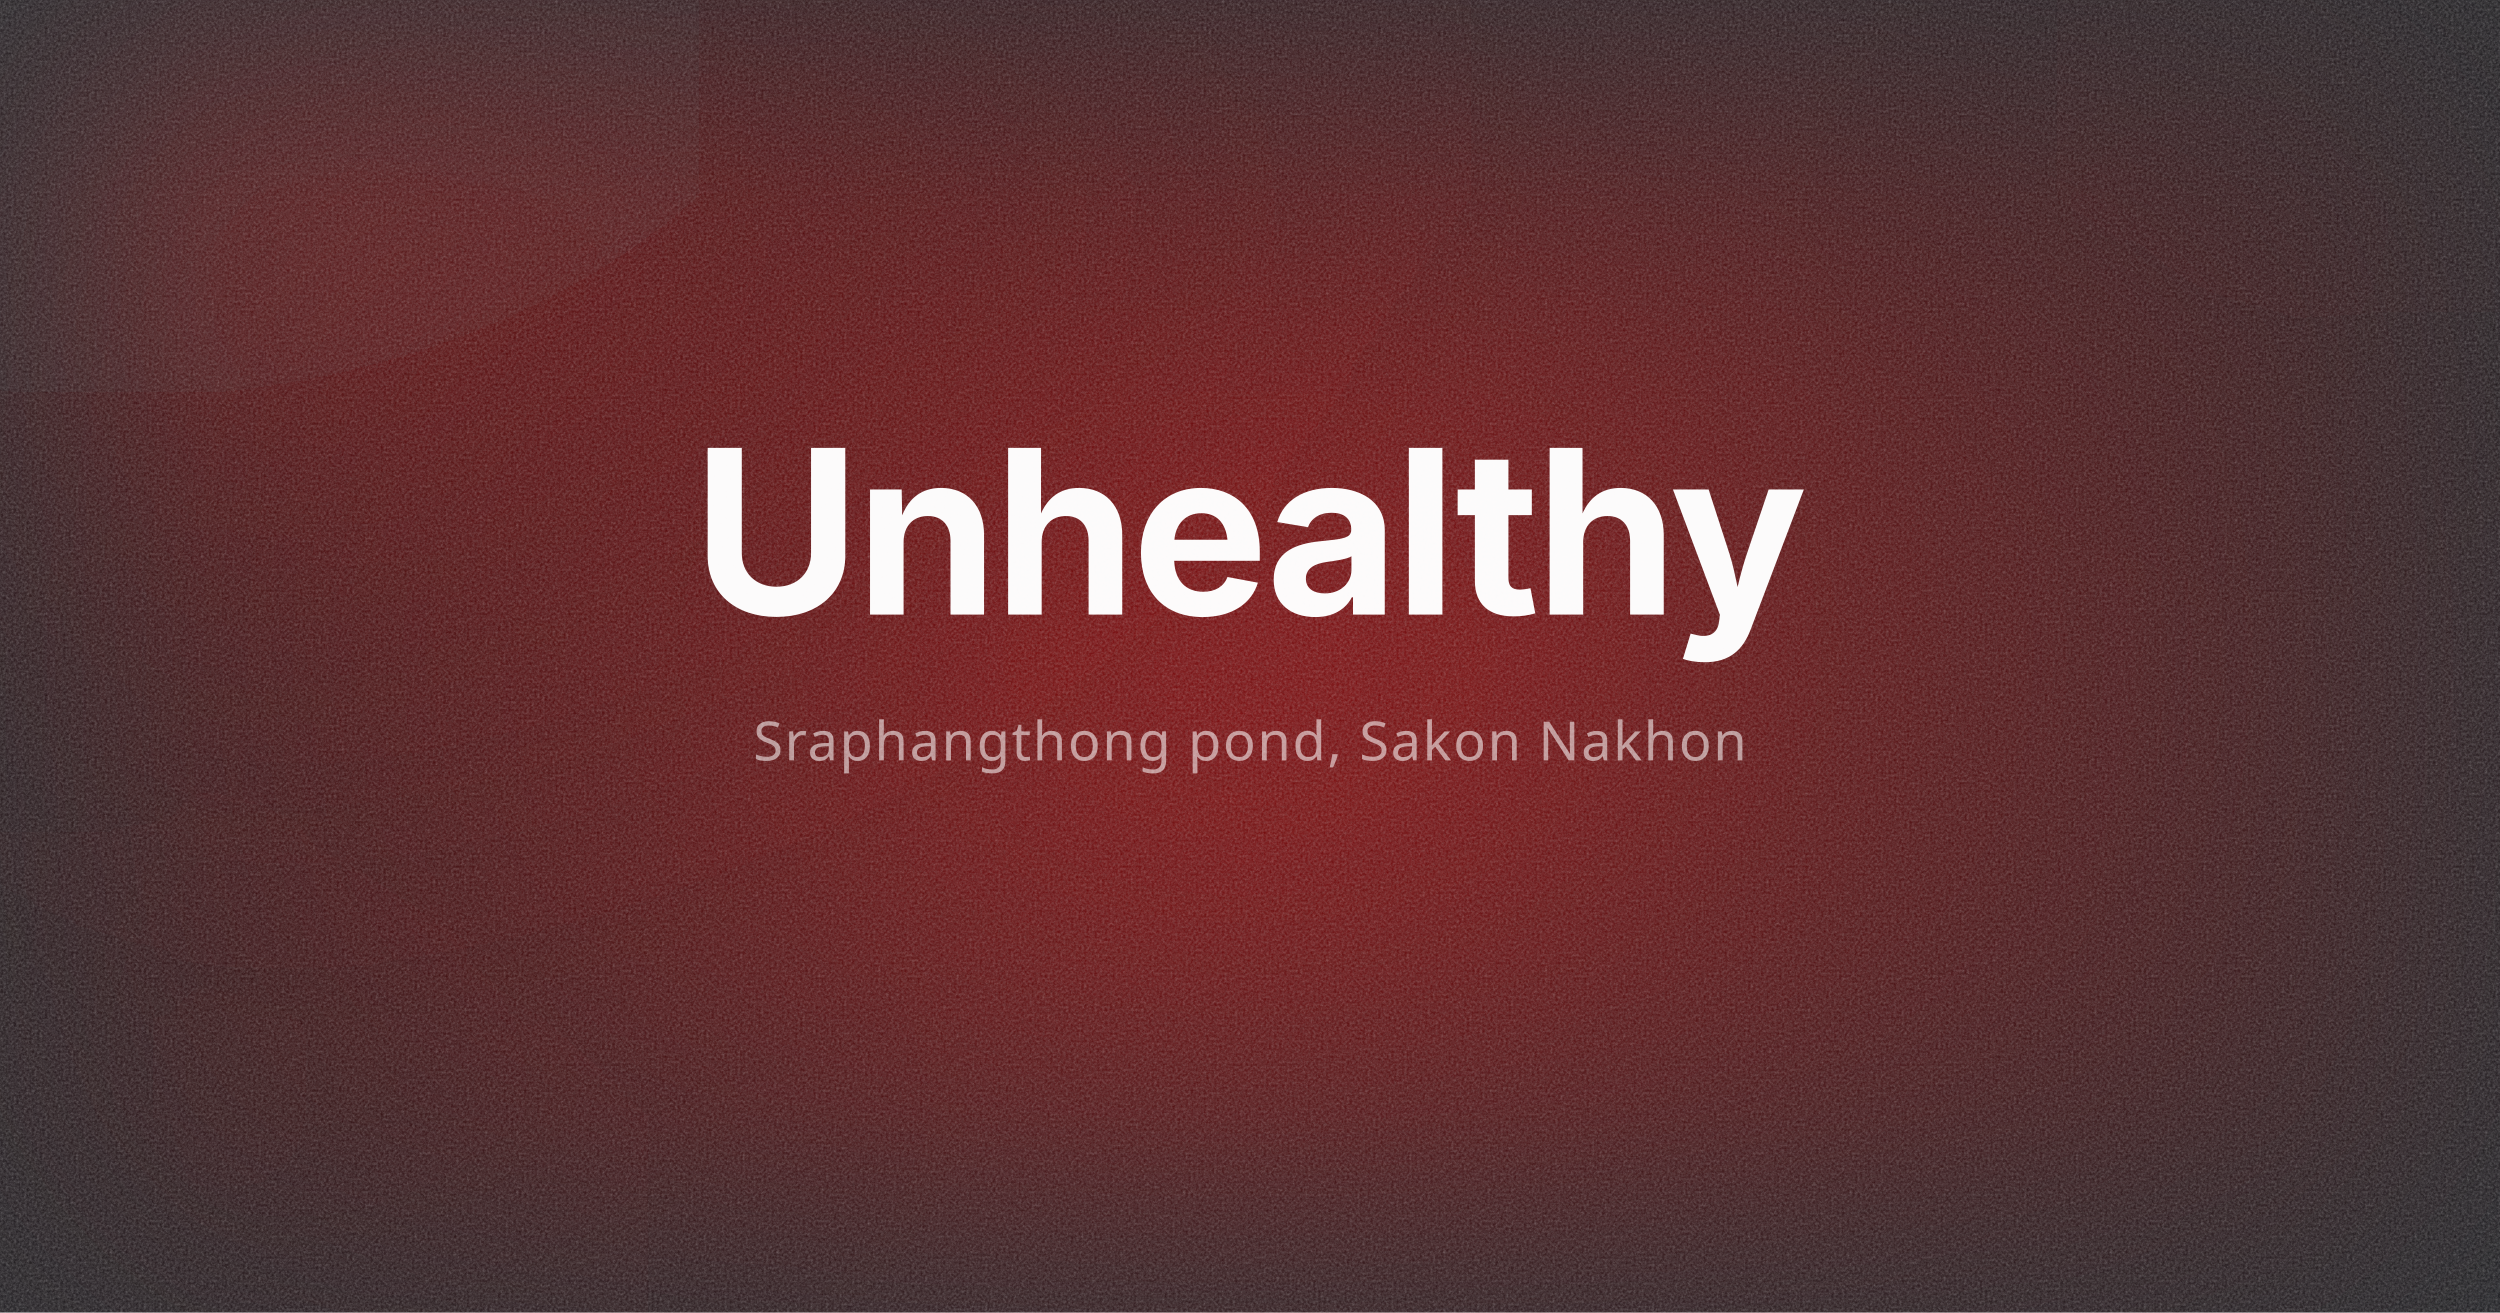
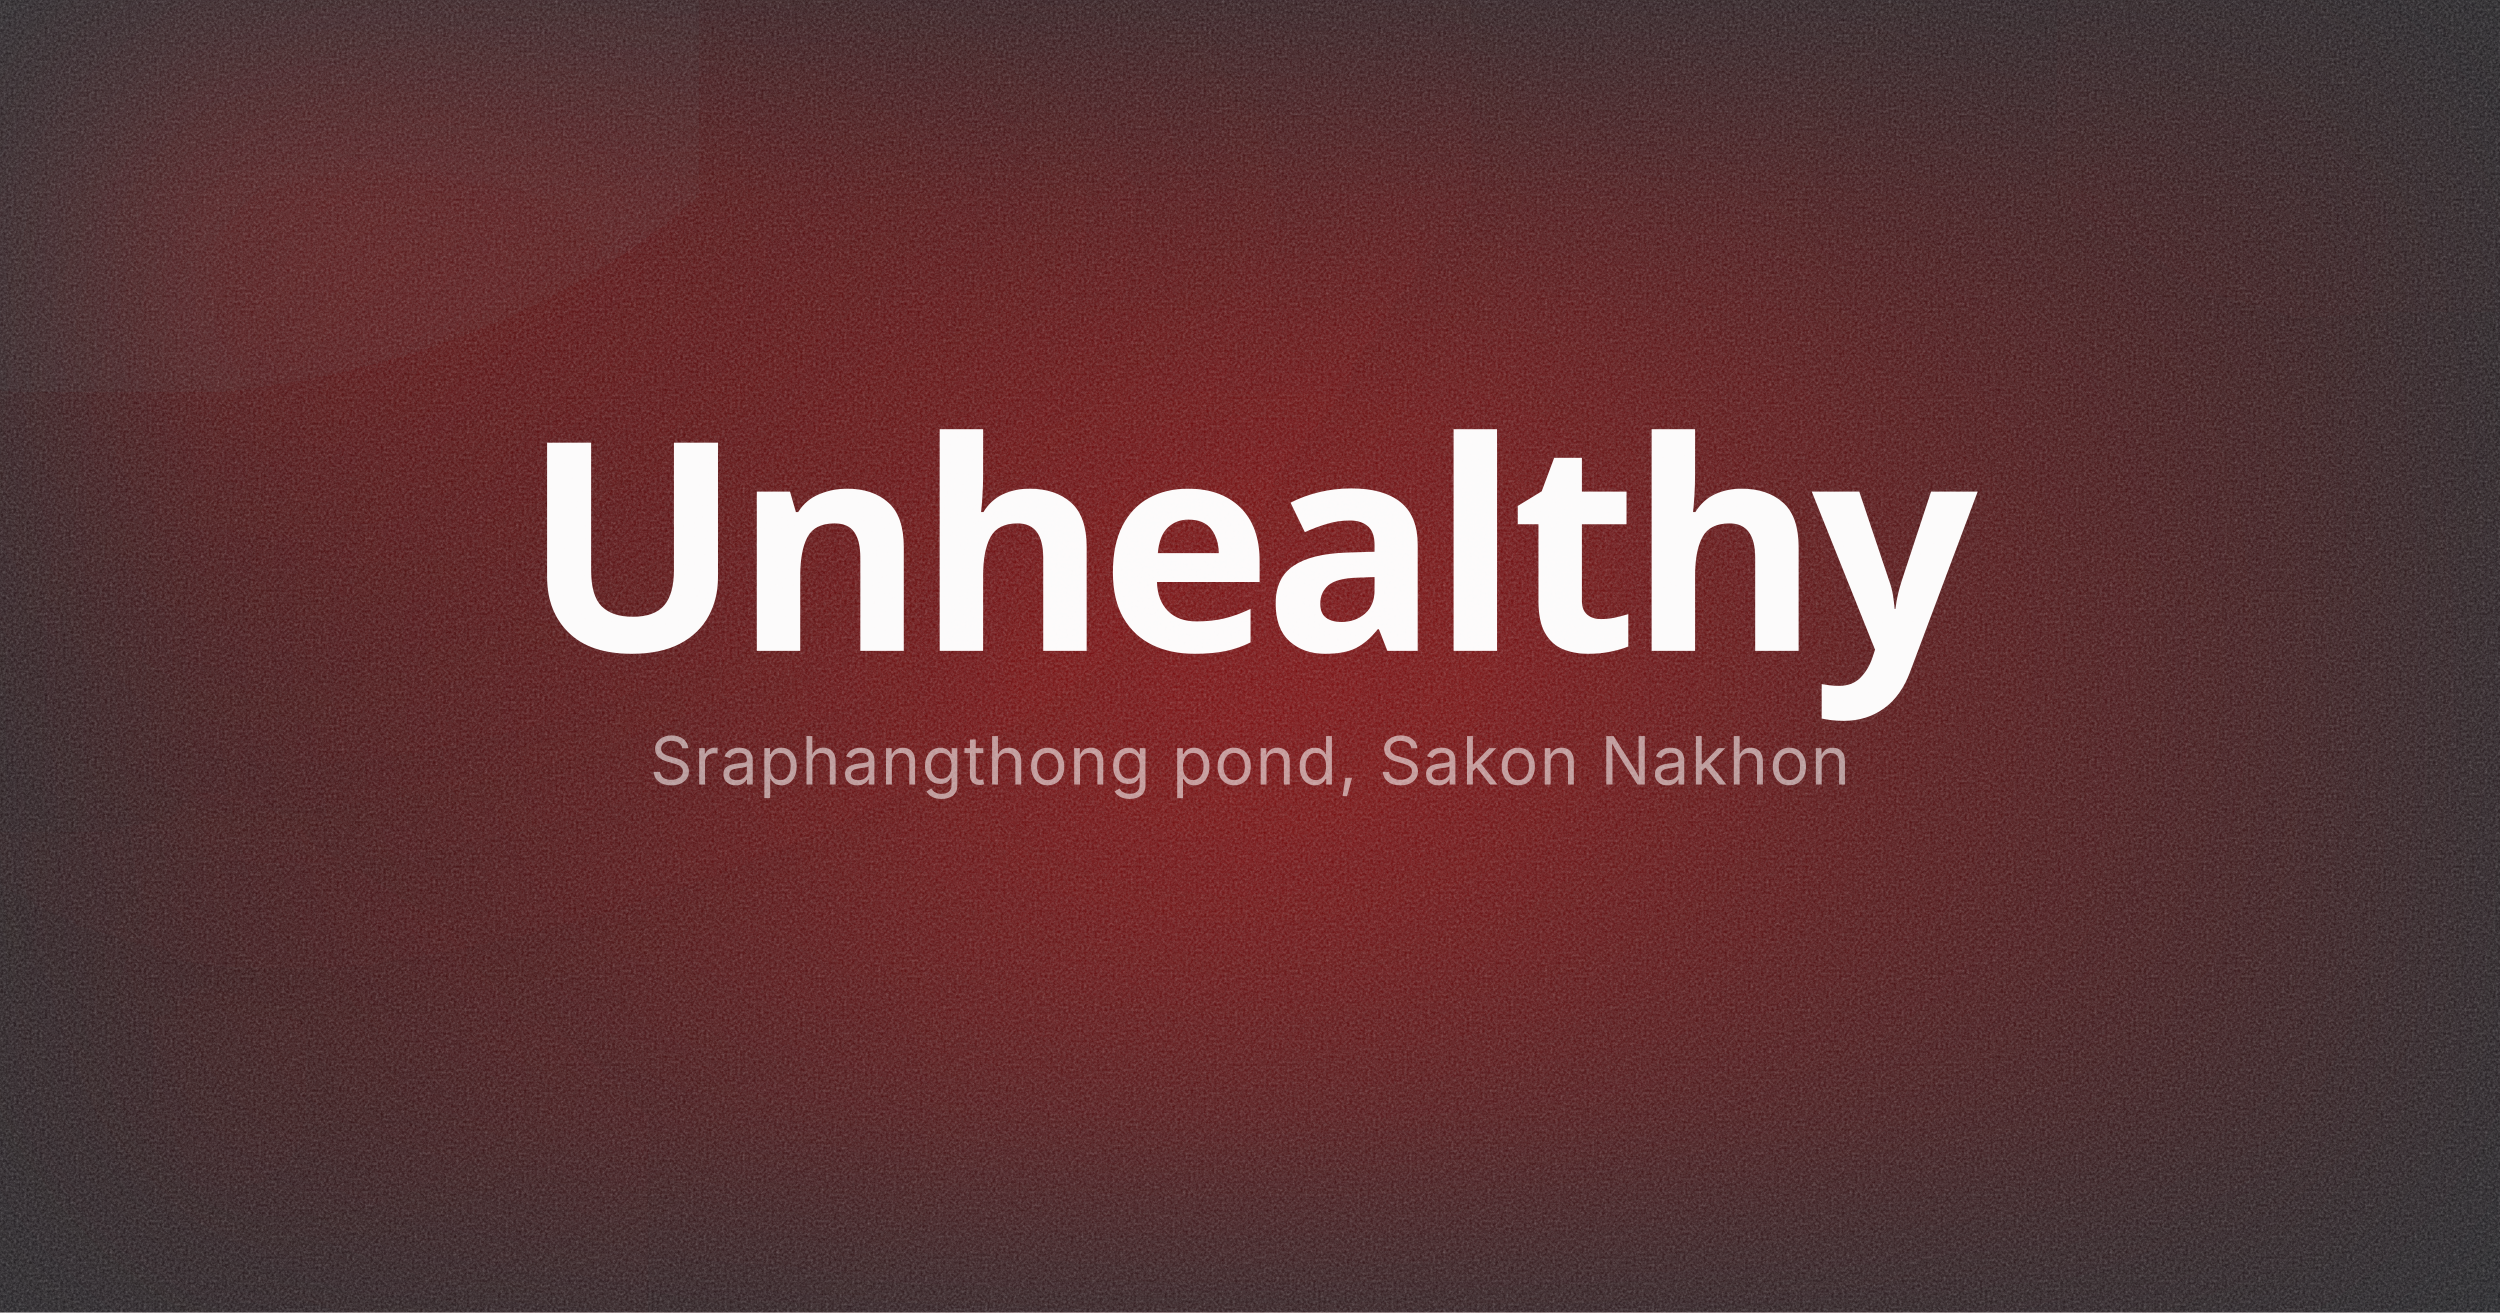
<svg xmlns="http://www.w3.org/2000/svg" viewBox="0 0 1200 630" width="1200" height="630">
  <defs>
    <radialGradient id="bg1" cx="20%" cy="80%" r="70%">
      <stop offset="0%" stop-color="#FF0000" />
      <stop offset="100%" stop-color="transparent" />
    </radialGradient>
    <radialGradient id="bg2" cx="80%" cy="20%" r="65%">
      <stop offset="0%" stop-color="#ff3333" />
      <stop offset="100%" stop-color="transparent" />
    </radialGradient>
    <radialGradient id="bg3" cx="50%" cy="50%" r="75%">
      <stop offset="0%" stop-color="#cc0000" />
      <stop offset="100%" stop-color="transparent" />
    </radialGradient>
    <radialGradient id="bg4" cx="30%" cy="30%" r="60%">
      <stop offset="0%" stop-color="#ff1a1a" />
      <stop offset="100%" stop-color="transparent" />
    </radialGradient>
    <filter id="grain" x="0%" y="0%" width="100%" height="100%">
      <feTurbulence type="fractalNoise" baseFrequency="0.8" numOctaves="4" stitchTiles="stitch" result="noise" />
      <feColorMatrix type="saturate" values="0" result="grayNoise" />
      <feBlend in="grayNoise" in2="SourceGraphic" mode="overlay" result="blend" />
    </filter>
    <filter id="blur" x="-50%" y="-50%" width="200%" height="200%">
      <feGaussianBlur in="SourceGraphic" stdDeviation="100" />
    </filter>
  </defs>
  <rect width="1200" height="630" fill="#1a1d21" />
  <ellipse cx="0" cy="630" rx="800" ry="600" fill="url(#bg1)" filter="url(#blur)" opacity="0.85" />
  <ellipse cx="1200" cy="0" rx="750" ry="550" fill="url(#bg2)" filter="url(#blur)" opacity="0.8" />
  <ellipse cx="600" cy="315" rx="700" ry="500" fill="url(#bg3)" filter="url(#blur)" opacity="0.75" />
  <ellipse cx="300" cy="100" rx="600" ry="450" fill="url(#bg4)" filter="url(#blur)" opacity="0.7" />
  <rect width="1200" height="630" fill="transparent" filter="url(#grain)" opacity="0.35" />
-   <text x="600" y="295" font-family="system-ui, -apple-system, sans-serif" font-size="110" font-weight="700" fill="rgba(255,255,255,0.98)" text-anchor="middle" letter-spacing="-0.02em">Unhealthy</text>
-   <text x="600" y="365" font-family="system-ui, sans-serif" font-size="26" font-weight="400" fill="rgba(255,255,255,0.55)" text-anchor="middle" letter-spacing="0.03em">Sraphangthong pond, Sakon Nakhon</text>
+   <g transform="translate(0, 315)">
+     <text x="600" y="-52" font-family="Satoshi, system-ui, sans-serif" font-size="140" font-weight="700" fill="rgba(255,255,255,0.98)" text-anchor="middle" letter-spacing="-0.03em" dominant-baseline="middle">Unhealthy</text>
+     <text x="600" y="50" font-family="Inter, system-ui, sans-serif" font-size="32" font-weight="400" fill="rgba(255,255,255,0.55)" text-anchor="middle" letter-spacing="0.02em" dominant-baseline="middle">Sraphangthong pond, Sakon Nakhon</text>
+   </g>
</svg>
